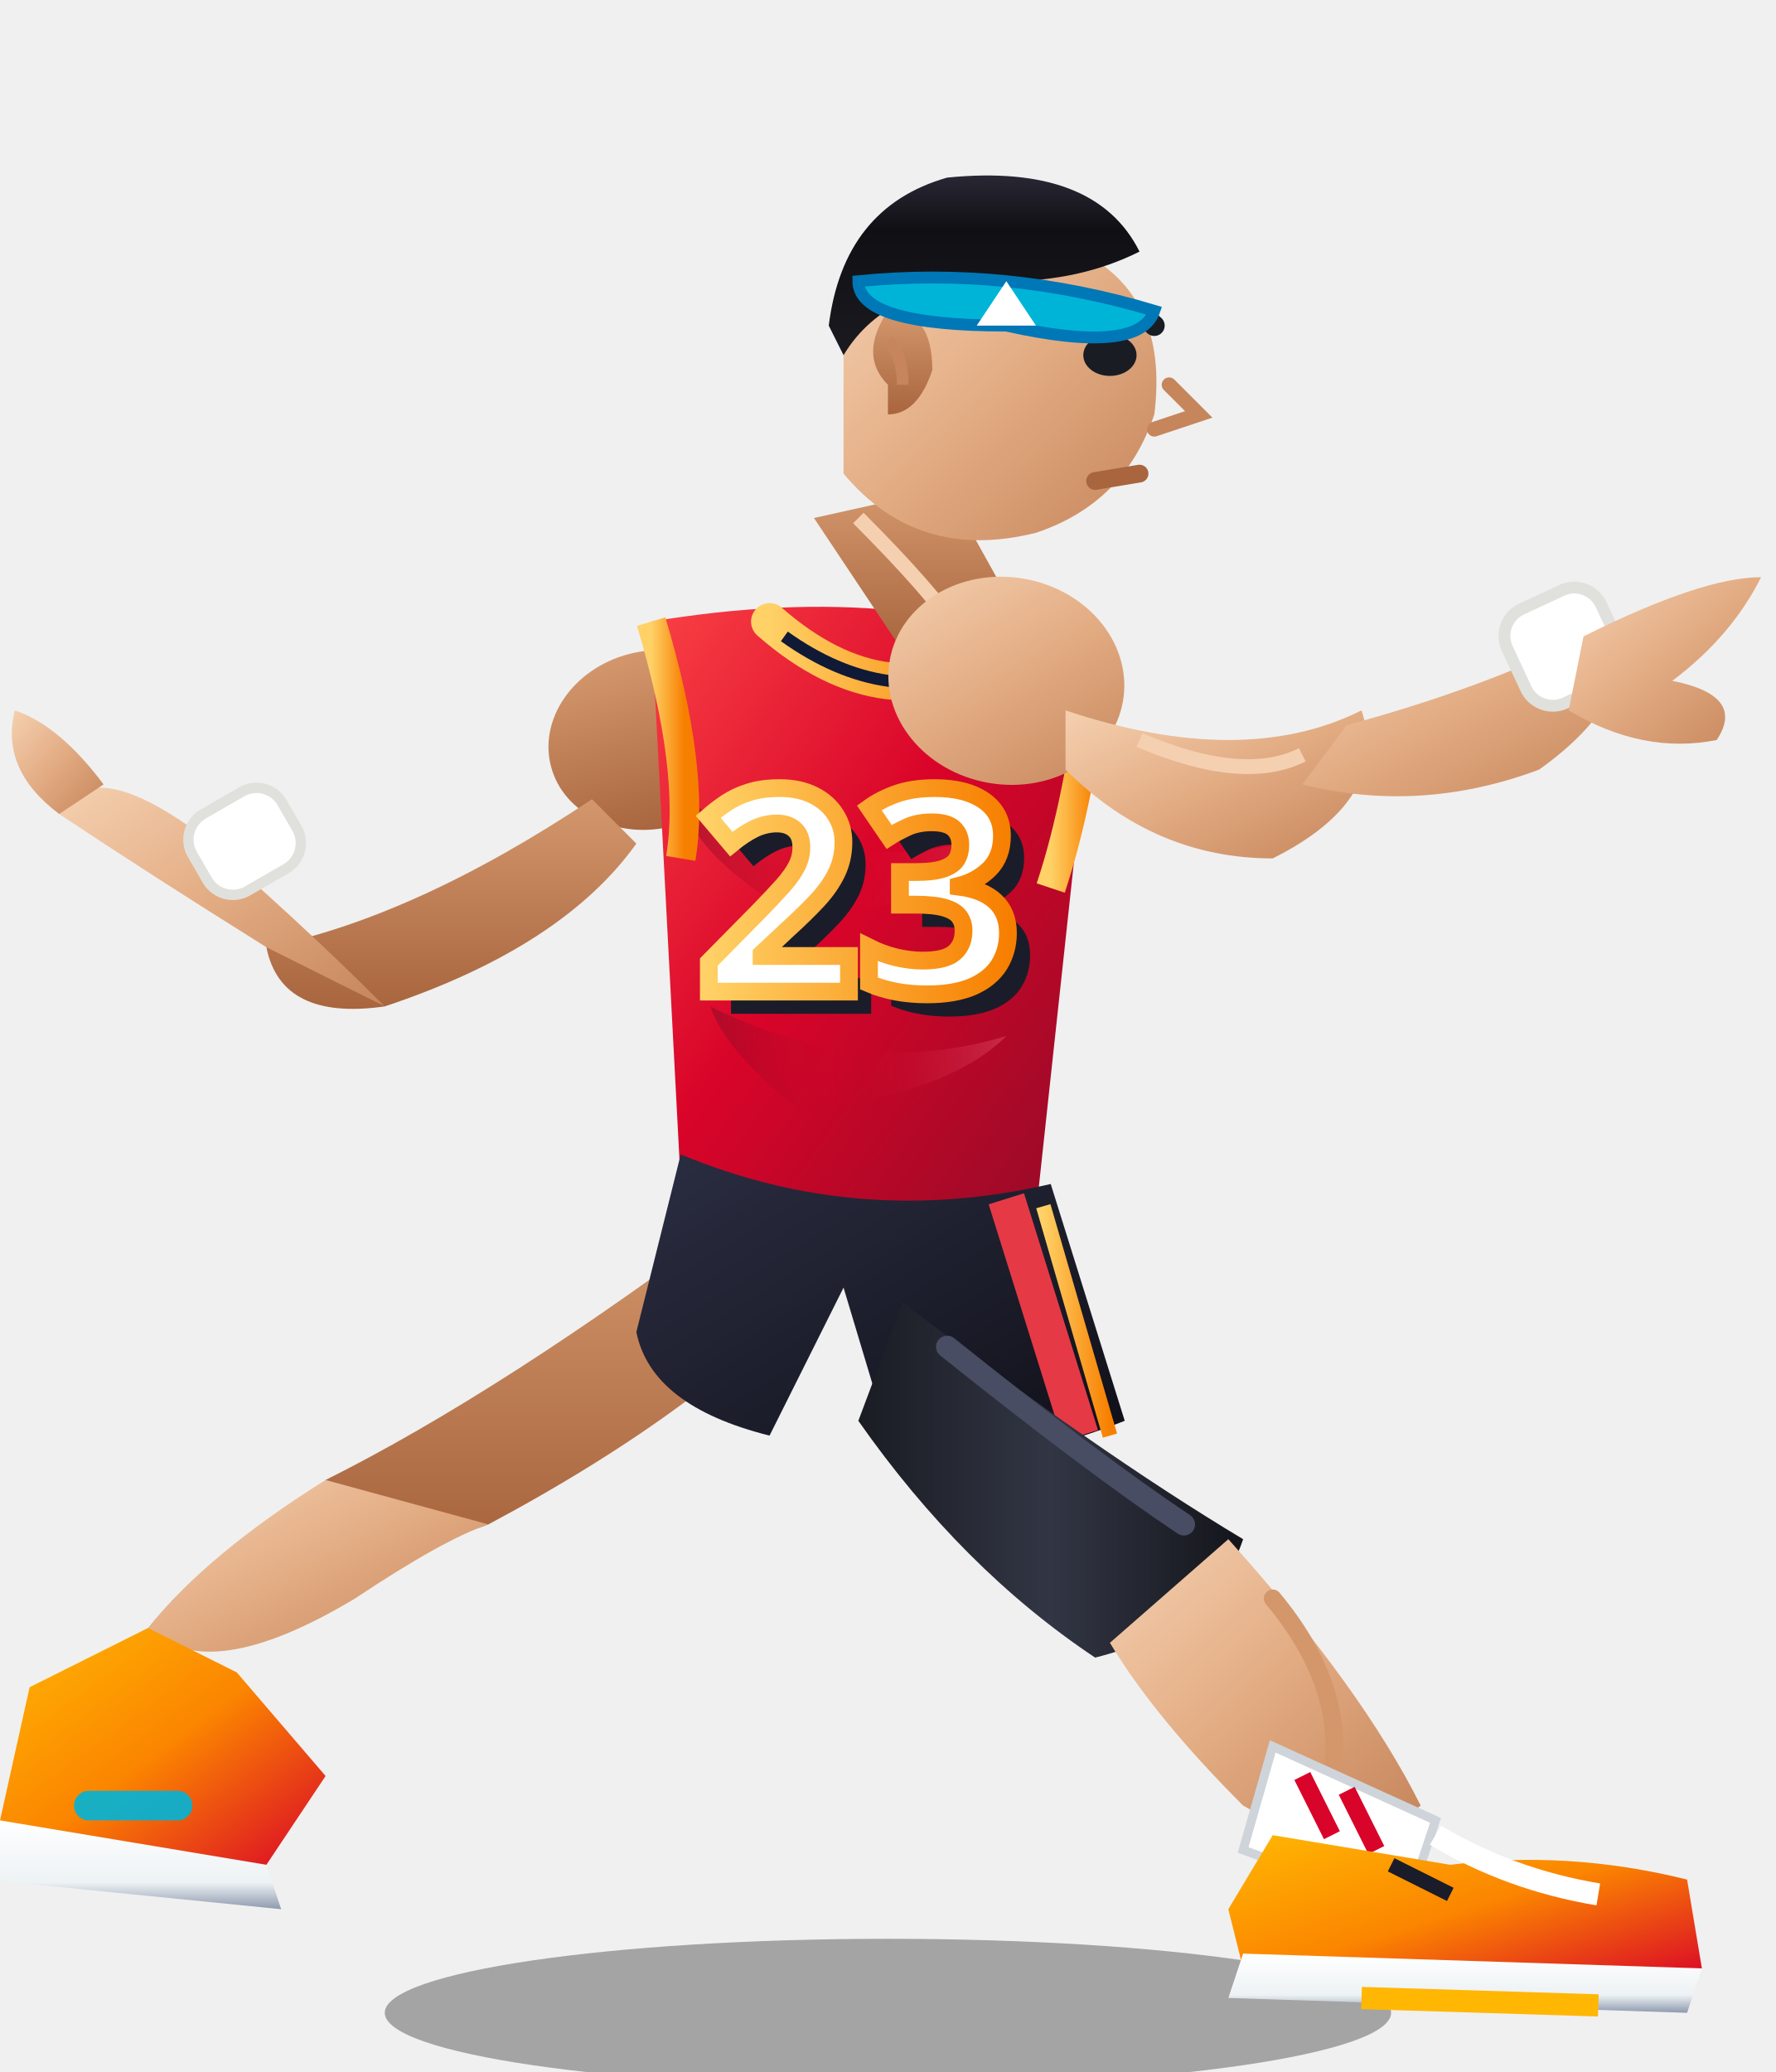
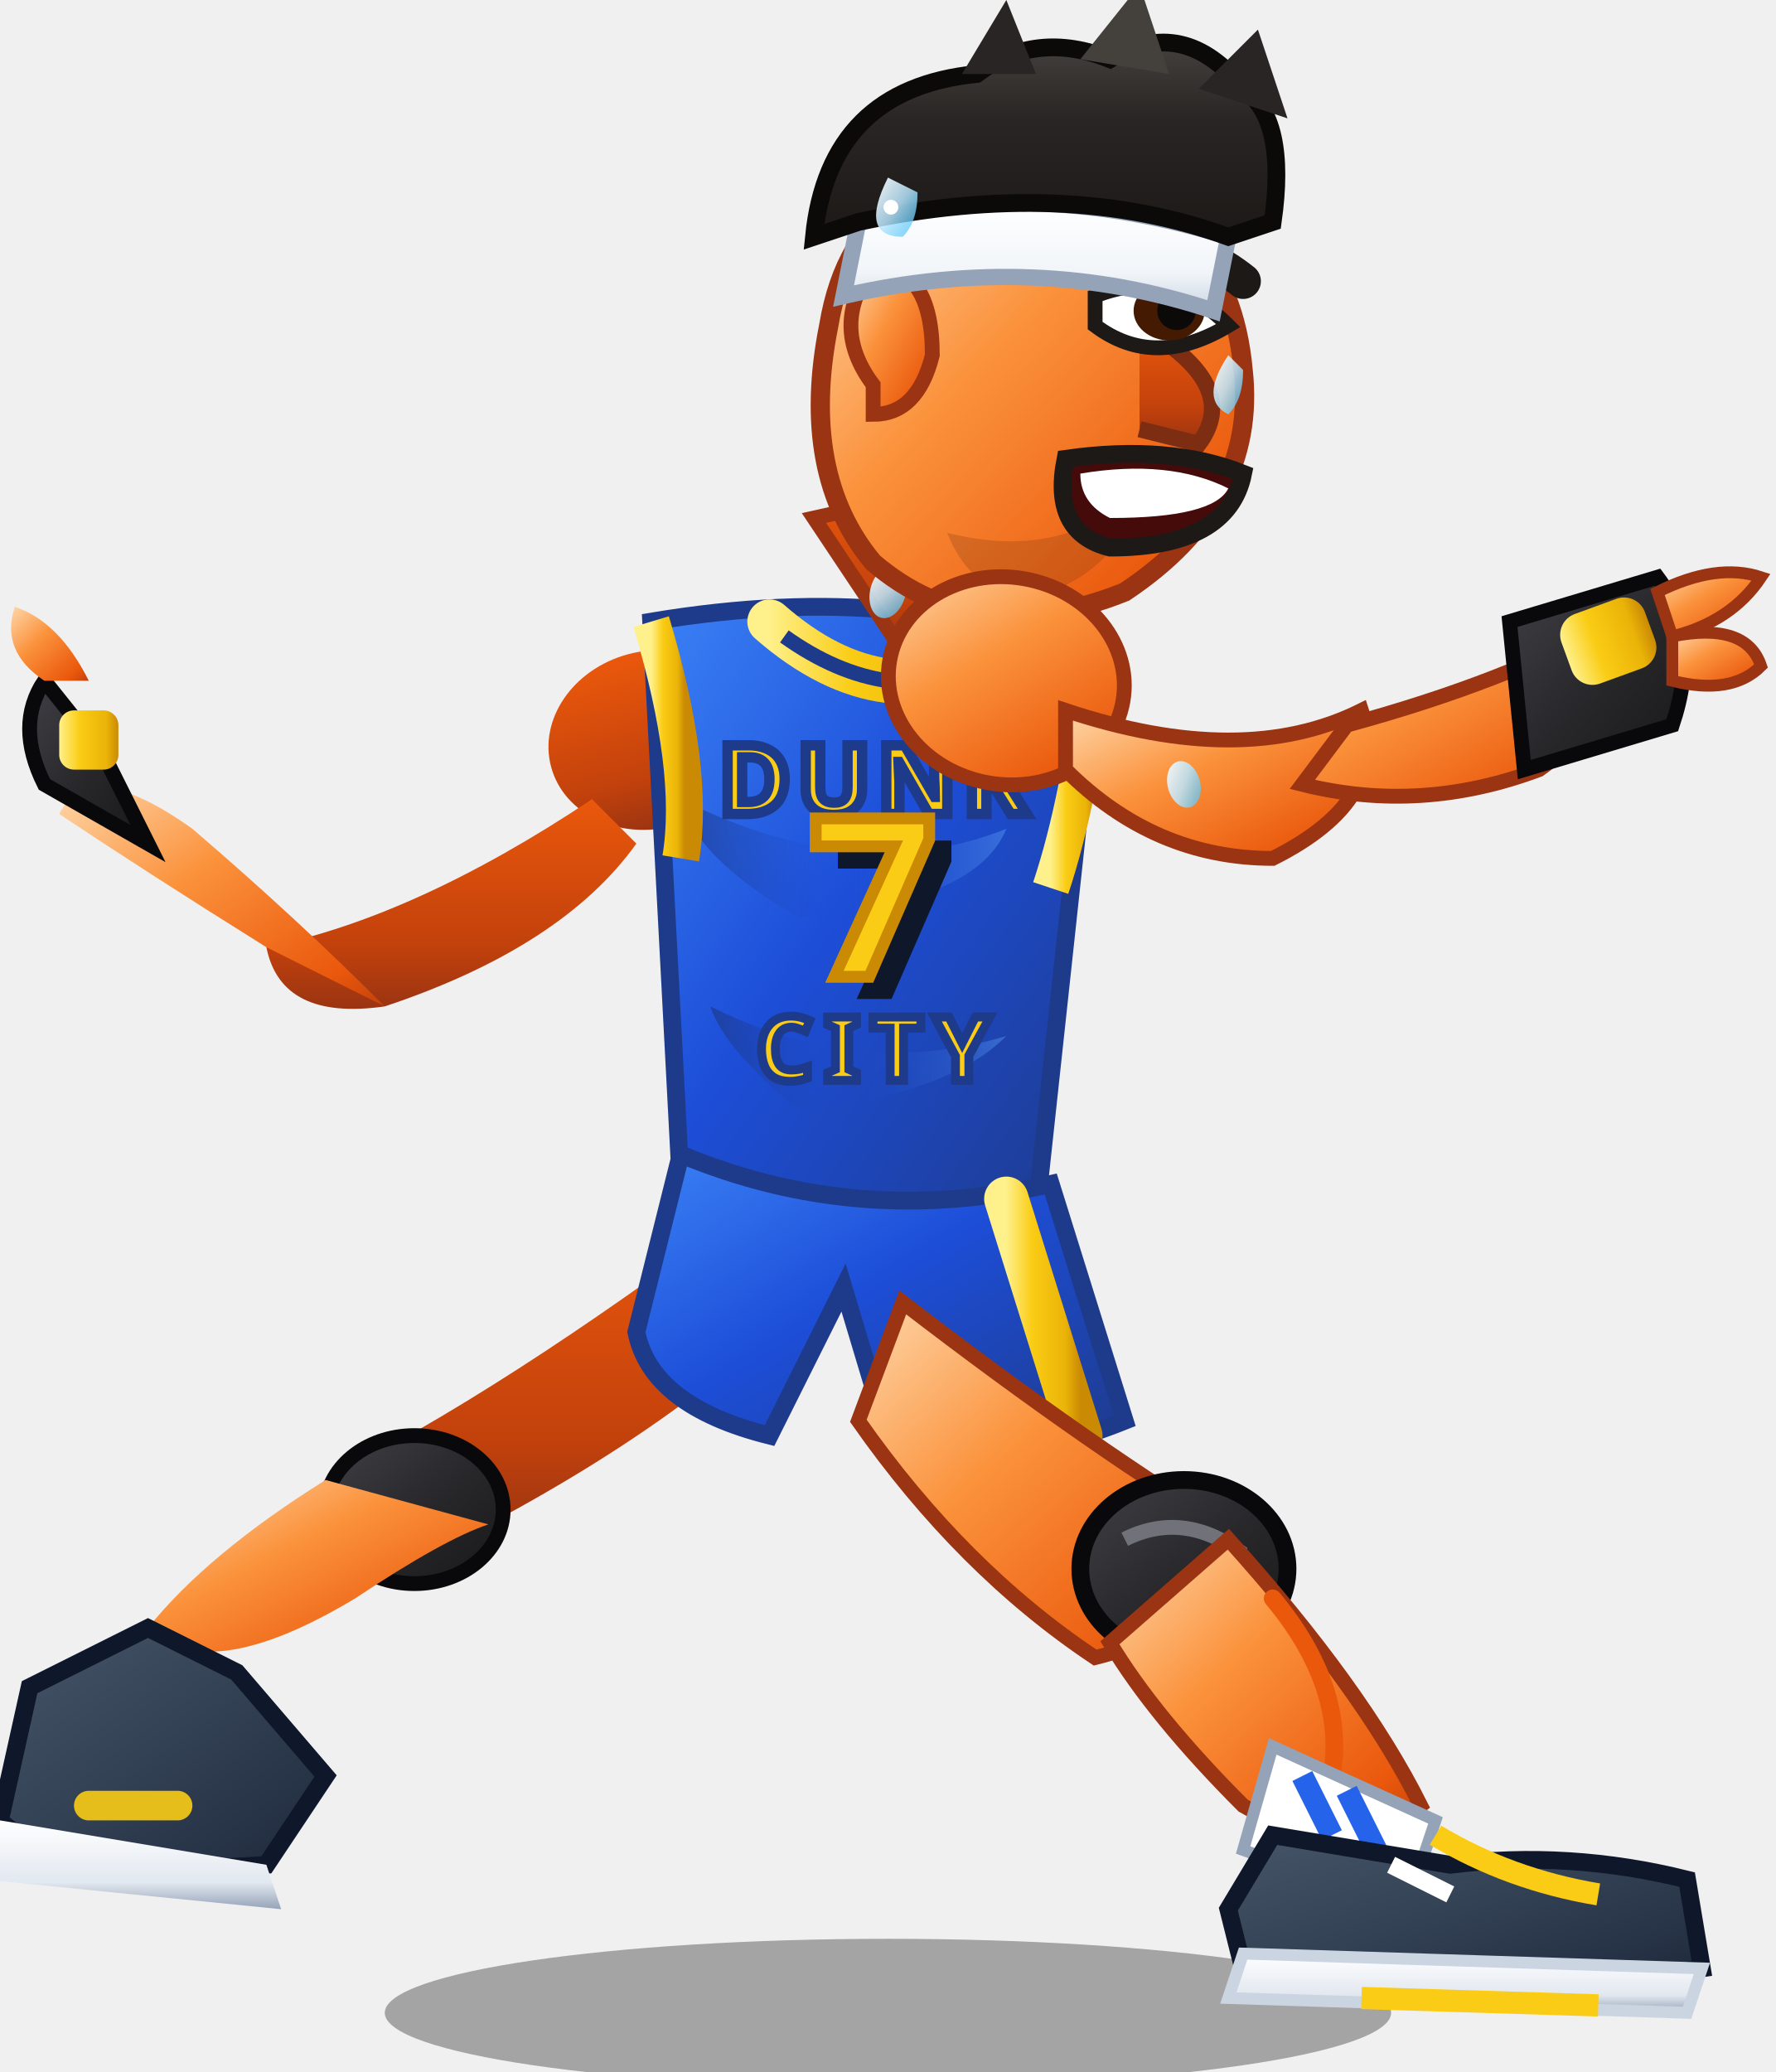
<svg xmlns="http://www.w3.org/2000/svg" viewBox="0 0 120 140" width="120" height="140">
  <defs>
    <linearGradient id="skinBase" x1="0%" y1="0%" x2="100%" y2="100%">
-       <stop offset="0%" stop-color="#f5d0b0" />
-       <stop offset="50%" stop-color="#e2ab82" />
-       <stop offset="100%" stop-color="#c6855b" />
+       <stop offset="0%" stop-color="#fed7aa" />
+       <stop offset="40%" stop-color="#fb923c" />
+       <stop offset="85%" stop-color="#ea580c" />
+       <stop offset="100%" stop-color="#c2410c" />
    </linearGradient>
    <linearGradient id="skinShadow" x1="0%" y1="0%" x2="0%" y2="100%">
-       <stop offset="0%" stop-color="#d4976c" />
-       <stop offset="100%" stop-color="#a8653e" />
+       <stop offset="0%" stop-color="#ea580c" />
+       <stop offset="70%" stop-color="#c2410c" />
+       <stop offset="100%" stop-color="#9a3412" />
    </linearGradient>
-     <linearGradient id="jerseyRed" x1="0%" y1="0%" x2="100%" y2="100%">
-       <stop offset="0%" stop-color="#f94144" />
-       <stop offset="45%" stop-color="#d90429" />
-       <stop offset="100%" stop-color="#900c27" />
+     <linearGradient id="jerseyBlue" x1="0%" y1="0%" x2="100%" y2="100%">
+       <stop offset="0%" stop-color="#3b82f6" />
+       <stop offset="45%" stop-color="#1d4ed8" />
+       <stop offset="100%" stop-color="#1e3a8a" />
    </linearGradient>
    <linearGradient id="jerseyFold" x1="0%" y1="0%" x2="100%" y2="0%">
-       <stop offset="0%" stop-color="#900c27" stop-opacity="0.6" />
-       <stop offset="50%" stop-color="#d90429" stop-opacity="0" />
-       <stop offset="100%" stop-color="#ff758f" stop-opacity="0.3" />
+       <stop offset="0%" stop-color="#1e3a8a" stop-opacity="0.7" />
+       <stop offset="50%" stop-color="#1d4ed8" stop-opacity="0" />
+       <stop offset="100%" stop-color="#60a5fa" stop-opacity="0.4" />
    </linearGradient>
-     <linearGradient id="shortsDark" x1="0%" y1="0%" x2="100%" y2="100%">
-       <stop offset="0%" stop-color="#2b2d42" />
-       <stop offset="60%" stop-color="#1b1c29" />
-       <stop offset="100%" stop-color="#0e0f17" />
+     <linearGradient id="goldTrim" x1="0%" y1="0%" x2="100%" y2="0%">
+       <stop offset="0%" stop-color="#fef08a" />
+       <stop offset="35%" stop-color="#facc15" />
+       <stop offset="80%" stop-color="#eab308" />
+       <stop offset="100%" stop-color="#ca8a04" />
+     </linearGradient>
+     <linearGradient id="hairDark" x1="0%" y1="100%" x2="0%" y2="0%">
+       <stop offset="0%" stop-color="#1c1917" />
+       <stop offset="60%" stop-color="#292524" />
+       <stop offset="100%" stop-color="#44403c" />
+     </linearGradient>
+     <linearGradient id="sweatbandWhite" x1="0%" y1="0%" x2="0%" y2="100%">
+       <stop offset="0%" stop-color="#ffffff" />
+       <stop offset="65%" stop-color="#f1f5f9" />
+       <stop offset="100%" stop-color="#cbd5e1" />
+     </linearGradient>
+     <linearGradient id="sweatDrop" x1="0%" y1="0%" x2="100%" y2="100%">
+       <stop offset="0%" stop-color="#ffffff" stop-opacity="0.95" />
+       <stop offset="50%" stop-color="#bae6fd" stop-opacity="0.85" />
+       <stop offset="100%" stop-color="#38bdf8" stop-opacity="0.7" />
+     </linearGradient>
+     <linearGradient id="gearBlack" x1="0%" y1="0%" x2="100%" y2="100%">
+       <stop offset="0%" stop-color="#3f3f46" />
+       <stop offset="55%" stop-color="#27272a" />
+       <stop offset="100%" stop-color="#18181b" />
    </linearGradient>
    <linearGradient id="sneakerUpper" x1="0%" y1="0%" x2="100%" y2="100%">
-       <stop offset="0%" stop-color="#ffb703" />
-       <stop offset="50%" stop-color="#fb8500" />
-       <stop offset="100%" stop-color="#d90429" />
+       <stop offset="0%" stop-color="#475569" />
+       <stop offset="50%" stop-color="#334155" />
+       <stop offset="100%" stop-color="#1e293b" />
    </linearGradient>
    <linearGradient id="soleWhite" x1="0%" y1="0%" x2="0%" y2="100%">
      <stop offset="0%" stop-color="#ffffff" />
-       <stop offset="70%" stop-color="#edf2f4" />
-       <stop offset="100%" stop-color="#8d99ae" />
-     </linearGradient>
-     <linearGradient id="compressionSleeve" x1="0%" y1="0%" x2="100%" y2="0%">
-       <stop offset="0%" stop-color="#1a1c23" />
-       <stop offset="50%" stop-color="#323644" />
-       <stop offset="100%" stop-color="#14151b" />
-     </linearGradient>
-     <linearGradient id="goldTrim" x1="0%" y1="0%" x2="100%" y2="0%">
-       <stop offset="0%" stop-color="#ffd166" />
-       <stop offset="100%" stop-color="#f77f00" />
-     </linearGradient>
-     <linearGradient id="hairFade" x1="0%" y1="100%" x2="0%" y2="0%">
-       <stop offset="0%" stop-color="#1b1a20" />
-       <stop offset="70%" stop-color="#100f14" />
-       <stop offset="100%" stop-color="#2a2734" />
+       <stop offset="70%" stop-color="#e2e8f0" />
+       <stop offset="100%" stop-color="#94a3b8" />
    </linearGradient>
  </defs>
  <ellipse cx="60" cy="136" rx="34" ry="5" fill="#000000" opacity="0.32" />
  <path d="M 50 82 Q 34 94 22 100 Q 25 106 33 103 Q 48 95 56 86 Z" fill="url(#skinShadow)" />
+   <ellipse cx="28" cy="102" rx="6" ry="5" fill="url(#gearBlack)" stroke="#09090b" stroke-width="1" />
  <path d="M 22 100 Q 14 105 10 110 Q 14 114 24 108 Q 30 104 33 103 Z" fill="url(#skinBase)" />
-   <path d="M 10 110 L 2 114 L 0 123 Q 4 127 18 126 L 22 120 L 16 113 Z" fill="url(#sneakerUpper)" />
+   <path d="M 10 110 L 16 113 L 13 118 L 8 115 Z" fill="#ffffff" stroke="#94a3b8" stroke-width="0.6" />
+   <line x1="10" y1="111" x2="12" y2="114" stroke="#2563eb" stroke-width="1.2" />
+   <line x1="12" y1="112" x2="14" y2="115" stroke="#2563eb" stroke-width="1.2" />
+   <path d="M 10 110 L 2 114 L 0 123 Q 4 127 18 126 L 22 120 L 16 113 Z" fill="url(#sneakerUpper)" stroke="#0f172a" stroke-width="1.2" />
  <path d="M 0 123 L 18 126 L 19 129 L -1 127 Z" fill="url(#soleWhite)" />
-   <rect x="5" y="121" width="8" height="2" rx="1" fill="#00b4d8" opacity="0.9" />
+   <rect x="5" y="121" width="8" height="2" rx="1" fill="#facc15" opacity="0.9" />
  <ellipse cx="44" cy="50" rx="7" ry="6" fill="url(#skinShadow)" transform="rotate(-15 44 50)" />
  <path d="M 40 54 Q 28 62 18 64 Q 19 69 26 68 Q 38 64 43 57 Z" fill="url(#skinShadow)" />
  <path d="M 18 64 Q 10 59 4 55 Q 6 51 13 56 Q 20 62 26 68 Z" fill="url(#skinBase)" />
-   <rect x="12" y="56" width="7" height="6" rx="2" fill="#ffffff" stroke="#e0e1dd" stroke-width="0.7" transform="rotate(-30 12 56)" />
-   <path d="M 4 55 Q 0 52 1 48 Q 4 49 7 53 Z" fill="url(#skinBase)" />
-   <path d="M 44 42 Q 62 39 74 45 L 70 82 Q 57 85 46 80 Z" fill="url(#jerseyRed)" />
+   <path d="M 10 57 L 3 53 Q 1 49 3 46 L 7 51 Z" fill="url(#gearBlack)" stroke="#09090b" stroke-width="1" />
+   <rect x="4" y="48" width="4" height="4" rx="1" fill="url(#goldTrim)" />
+   <path d="M 3 46 Q 0 44 1 41 Q 4 42 6 46 Z" fill="url(#skinBase)" />
+   <path d="M 44 42 Q 62 39 74 45 L 70 82 Q 57 85 46 80 Z" fill="url(#jerseyBlue)" stroke="#1e3a8a" stroke-width="1.2" />
  <path d="M 46 54 Q 58 60 68 56 Q 66 61 54 62 Q 47 58 46 54 Z" fill="url(#jerseyFold)" />
  <path d="M 48 68 Q 58 73 68 70 Q 64 74 54 75 Q 49 71 48 68 Z" fill="url(#jerseyFold)" />
-   <path d="M 52 42 Q 60 49 68 44" stroke="url(#goldTrim)" stroke-width="2.5" fill="none" stroke-linecap="round" />
-   <path d="M 53 43 Q 60 48 67 45" stroke="#101935" stroke-width="0.8" fill="none" />
-   <path d="M 44 42 Q 47 52 46 58" stroke="url(#goldTrim)" stroke-width="2" fill="none" />
-   <path d="M 74 45 Q 73 54 71 60" stroke="url(#goldTrim)" stroke-width="2" fill="none" />
-   <text x="59.5" y="68.5" font-family="'Impact', 'Arial Black', sans-serif" font-size="19" font-weight="900" fill="#1b1c29" text-anchor="middle">23</text>
-   <text x="58" y="67" font-family="'Impact', 'Arial Black', sans-serif" font-size="19" font-weight="900" fill="#ffffff" stroke="url(#goldTrim)" stroke-width="1.2" text-anchor="middle">23</text>
-   <path d="M 46 78 Q 58 83 71 80 L 76 96 Q 66 100 60 97 L 57 87 L 52 97 Q 44 95 43 90 Z" fill="url(#shortsDark)" />
-   <path d="M 68 81 L 73 97" stroke="#e63946" stroke-width="2.5" fill="none" />
-   <path d="M 70.5 81.5 L 75 97" stroke="url(#goldTrim)" stroke-width="1" fill="none" />
-   <path d="M 61 88 Q 74 98 84 104 Q 82 110 74 112 Q 65 106 58 96 Z" fill="url(#compressionSleeve)" />
-   <path d="M 64 91 Q 74 99 80 103" stroke="#484d63" stroke-width="1.5" stroke-linecap="round" fill="none" />
-   <path d="M 83 104 Q 92 114 96 122 Q 91 126 84 122 Q 78 116 75 111 Z" fill="url(#skinBase)" />
-   <path d="M 86 108 Q 91 114 90 120" stroke="#d4976c" stroke-width="1.2" stroke-linecap="round" fill="none" />
-   <path d="M 86 118 L 97 123 L 95 129 L 84 125 Z" fill="#ffffff" stroke="#ced4da" stroke-width="0.6" />
-   <line x1="88" y1="120" x2="90" y2="124" stroke="#d90429" stroke-width="1.2" />
-   <line x1="91" y1="121" x2="93" y2="125" stroke="#d90429" stroke-width="1.2" />
-   <path d="M 86 124 L 98 126 Q 106 125 114 127 L 115 133 Q 102 135 84 133 L 83 129 Z" fill="url(#sneakerUpper)" />
-   <path d="M 97 124 Q 102 127 108 128" stroke="#ffffff" stroke-width="1.5" fill="none" />
-   <path d="M 94 126 L 98 128" stroke="#1b1c29" stroke-width="1" />
-   <path d="M 84 132 L 115 133 L 114 136 L 83 135 Z" fill="url(#soleWhite)" />
-   <line x1="92" y1="135" x2="108" y2="135.5" stroke="#ffb703" stroke-width="1.5" />
-   <path d="M 55 35 L 61 44 L 69 42 L 64 33 Z" fill="url(#skinShadow)" />
-   <path d="M 58 35 Q 63 40 65 43" stroke="#f5d0b0" stroke-width="1" fill="none" />
-   <path d="M 57 24 Q 61 14 73 17 Q 79 20 78 28 Q 76 34 70 36 Q 62 38 57 32 Z" fill="url(#skinBase)" />
-   <path d="M 60 26 Q 58 24 60 21 Q 63 21 63 25 Q 62 28 60 28 Z" fill="url(#skinShadow)" />
-   <path d="M 60 23 Q 61 24 61 26" stroke="#c6855b" stroke-width="0.8" fill="none" />
-   <path d="M 71 21 Q 76 20 78 22" stroke="#1a1c23" stroke-width="1.4" stroke-linecap="round" fill="none" />
-   <ellipse cx="75" cy="24" rx="1.8" ry="1.4" fill="#1a1c23" />
-   <path d="M 79 26 L 81 28 L 78 29" stroke="#c6855b" stroke-width="1" stroke-linecap="round" fill="none" />
-   <line x1="77" y1="32" x2="74" y2="32.5" stroke="#a8653e" stroke-width="1.2" stroke-linecap="round" />
-   <path d="M 56 22 Q 57 14 64 12 Q 74 11 77 17 Q 73 19 68 19 Q 60 19 57 24 Z" fill="url(#hairFade)" />
-   <path d="M 58 19 Q 68 18 78 21 Q 77 24 68 22 Q 58 22 58 19 Z" fill="#00b4d8" stroke="#0077b6" stroke-width="0.8" />
-   <polygon points="68,19 70,22 66,22" fill="#ffffff" />
-   <ellipse cx="68" cy="46" rx="8" ry="7" fill="url(#skinBase)" transform="rotate(10 68 46)" />
-   <path d="M 72 48 Q 84 52 92 48 Q 94 54 86 58 Q 78 58 72 52 Z" fill="url(#skinBase)" />
-   <path d="M 77 50 Q 84 53 88 51" stroke="#f5d0b0" stroke-width="1" fill="none" />
-   <path d="M 91 49 Q 102 46 109 42 Q 111 47 104 52 Q 96 55 88 53 Z" fill="url(#skinBase)" />
-   <rect x="101" y="42" width="7" height="7" rx="2" fill="#ffffff" stroke="#e0e1dd" stroke-width="0.8" transform="rotate(-25 101 42)" />
-   <path d="M 107 43 Q 115 39 119 39 Q 117 43 113 46 Q 118 47 116 50 Q 111 51 106 48 Z" fill="url(#skinBase)" />
+   <path d="M 52 42 Q 60 49 68 44" stroke="url(#goldTrim)" stroke-width="3" fill="none" stroke-linecap="round" />
+   <path d="M 53 43 Q 60 48 67 45" stroke="#1e3a8a" stroke-width="1" fill="none" />
+   <path d="M 44 42 Q 47 52 46 58" stroke="url(#goldTrim)" stroke-width="2.5" fill="none" />
+   <path d="M 74 45 Q 73 54 71 60" stroke="url(#goldTrim)" stroke-width="2.5" fill="none" />
+   <text x="59" y="55" font-family="'Impact', 'Arial Black', sans-serif" font-size="6.5" font-weight="900" fill="#facc15" stroke="#1e3a8a" stroke-width="0.7" text-anchor="middle" letter-spacing="0.5">DUNK</text>
+   <text x="60.5" y="67.5" font-family="'Impact', 'Arial Black', sans-serif" font-size="15" font-weight="900" fill="#0f172a" text-anchor="middle">7</text>
+   <text x="59" y="66" font-family="'Impact', 'Arial Black', sans-serif" font-size="15" font-weight="900" fill="#facc15" stroke="#ca8a04" stroke-width="0.8" text-anchor="middle">7</text>
+   <text x="59" y="73" font-family="'Impact', 'Arial Black', sans-serif" font-size="6" font-weight="900" fill="#facc15" stroke="#1e3a8a" stroke-width="0.6" text-anchor="middle" letter-spacing="0.8">CITY</text>
+   <path d="M 46 78 Q 58 83 71 80 L 76 96 Q 66 100 60 97 L 57 87 L 52 97 Q 44 95 43 90 Z" fill="url(#jerseyBlue)" stroke="#1e3a8a" stroke-width="1.2" />
+   <path d="M 68 81 L 73 97" stroke="url(#goldTrim)" stroke-width="3" fill="none" stroke-linecap="round" />
+   <path d="M 61 88 Q 74 98 84 104 Q 82 110 74 112 Q 65 106 58 96 Z" fill="url(#skinBase)" stroke="#9a3412" stroke-width="1" />
+   <ellipse cx="80" cy="106" rx="7" ry="6" fill="url(#gearBlack)" stroke="#09090b" stroke-width="1.2" />
+   <path d="M 76 104 Q 80 102 84 105" stroke="#71717a" stroke-width="1" fill="none" />
+   <path d="M 83 104 Q 92 114 96 122 Q 91 126 84 122 Q 78 116 75 111 Z" fill="url(#skinBase)" stroke="#9a3412" stroke-width="1" />
+   <path d="M 86 108 Q 91 114 90 120" stroke="#ea580c" stroke-width="1.2" stroke-linecap="round" fill="none" />
+   <path d="M 86 118 L 97 123 L 95 129 L 84 125 Z" fill="#ffffff" stroke="#94a3b8" stroke-width="0.8" />
+   <line x1="88" y1="120" x2="90" y2="124" stroke="#2563eb" stroke-width="1.5" />
+   <line x1="91" y1="121" x2="93" y2="125" stroke="#2563eb" stroke-width="1.5" />
+   <path d="M 86 124 L 98 126 Q 106 125 114 127 L 115 133 Q 102 135 84 133 L 83 129 Z" fill="url(#sneakerUpper)" stroke="#0f172a" stroke-width="1.2" />
+   <path d="M 97 124 Q 102 127 108 128" stroke="#facc15" stroke-width="1.5" fill="none" />
+   <path d="M 94 126 L 98 128" stroke="#ffffff" stroke-width="1.2" />
+   <path d="M 84 132 L 115 133 L 114 136 L 83 135 Z" fill="url(#soleWhite)" stroke="#cbd5e1" stroke-width="0.8" />
+   <line x1="92" y1="135" x2="108" y2="135.5" stroke="#facc15" stroke-width="1.5" />
+   <path d="M 55 35 L 61 44 L 69 42 L 64 33 Z" fill="url(#skinShadow)" stroke="#9a3412" stroke-width="1" />
+   <ellipse cx="60" cy="40" rx="1.2" ry="1.8" fill="url(#sweatDrop)" transform="rotate(15 60 40)" />
+   <path d="M 56 22 Q 58 10 72 12 Q 83 14 84 25 Q 85 34 76 40 Q 66 44 59 38 Q 54 32 56 22 Z" fill="url(#skinBase)" stroke="#9a3412" stroke-width="1.3" />
+   <ellipse cx="70" cy="26" rx="6" ry="4" fill="url(#skinHighlight)" transform="rotate(-10 70 26)" />
+   <path d="M 64 36 Q 72 38 77 33 Q 76 38 71 40 Q 66 41 64 36 Z" fill="#78350f" opacity="0.25" />
+   <path d="M 59 26 Q 56 22 59 18 Q 63 18 63 24 Q 62 28 59 28 Z" fill="url(#skinBase)" stroke="#9a3412" stroke-width="1" />
+   <path d="M 77 22 Q 84 26 81 30 L 77 29" fill="url(#skinShadow)" stroke="#7c2d12" stroke-width="1.1" />
+   <path d="M 72 17 Q 79 15 84 19" stroke="#1c1917" stroke-width="2.4" stroke-linecap="round" fill="none" />
+   <path d="M 74 20 Q 79 18 83 22 Q 78 25 74 22 Z" fill="#ffffff" stroke="#1c1917" stroke-width="1" />
+   <ellipse cx="79" cy="21" rx="2.4" ry="2" fill="#451a03" />
+   <circle cx="79.5" cy="21" r="1.3" fill="#0c0a09" />
+   <circle cx="78.5" cy="19.8" r="0.7" fill="#ffffff" />
+   <path d="M 72 31 Q 79 30 84 32 Q 83 37 75 37 Q 71 36 72 31 Z" fill="#450a0a" stroke="#1c1917" stroke-width="1.2" />
+   <path d="M 73 32 Q 79 31 83 33 Q 82 35 75 35 Q 73 34 73 32 Z" fill="#ffffff" />
+   <path d="M 58 15 Q 70 12 83 16 L 82 21 Q 70 17 57 20 Z" fill="url(#sweatbandWhite)" stroke="#94a3b8" stroke-width="1.1" />
+   <path d="M 55 16 Q 56 6 66 5 Q 70 2 75 4 Q 80 1 84 6 Q 87 8 86 15 L 83 16 Q 72 12 58 15 Z" fill="url(#hairDark)" stroke="#0c0a09" stroke-width="1.2" />
+   <polygon points="65,5 68,0 70,5" fill="#292524" />
+   <polygon points="73,4 77,-1 79,5" fill="#44403c" />
+   <polygon points="81,6 85,2 87,8" fill="#292524" />
+   <path d="M 60 12 Q 58 16 61 16 Q 62 15 62 13 Z" fill="url(#sweatDrop)" />
+   <circle cx="60.2" cy="14" r="0.5" fill="#ffffff" />
+   <path d="M 83 24 Q 81 27 83 28 Q 84 27 84 25 Z" fill="url(#sweatDrop)" />
+   <ellipse cx="68" cy="46" rx="8" ry="7" fill="url(#skinBase)" stroke="#9a3412" stroke-width="1" transform="rotate(10 68 46)" />
+   <path d="M 72 48 Q 84 52 92 48 Q 94 54 86 58 Q 78 58 72 52 Z" fill="url(#skinBase)" stroke="#9a3412" stroke-width="1" />
+   <ellipse cx="80" cy="53" rx="1.1" ry="1.6" fill="url(#sweatDrop)" transform="rotate(-15 80 53)" />
+   <path d="M 91 49 Q 102 46 109 42 Q 111 47 104 52 Q 96 55 88 53 Z" fill="url(#skinBase)" stroke="#9a3412" stroke-width="1" />
+   <path d="M 102 42 L 112 39 Q 115 43 113 49 L 103 52 Z" fill="url(#gearBlack)" stroke="#09090b" stroke-width="1" />
+   <rect x="105" y="42" width="6" height="5" rx="1.5" fill="url(#goldTrim)" transform="rotate(-20 105 42)" />
+   <path d="M 112 40 Q 116 38 119 39 Q 117 42 113 43 Z" fill="url(#skinBase)" stroke="#9a3412" stroke-width="0.8" />
+   <path d="M 113 43 Q 118 42 119 45 Q 117 47 113 46 Z" fill="url(#skinBase)" stroke="#9a3412" stroke-width="0.8" />
</svg>
